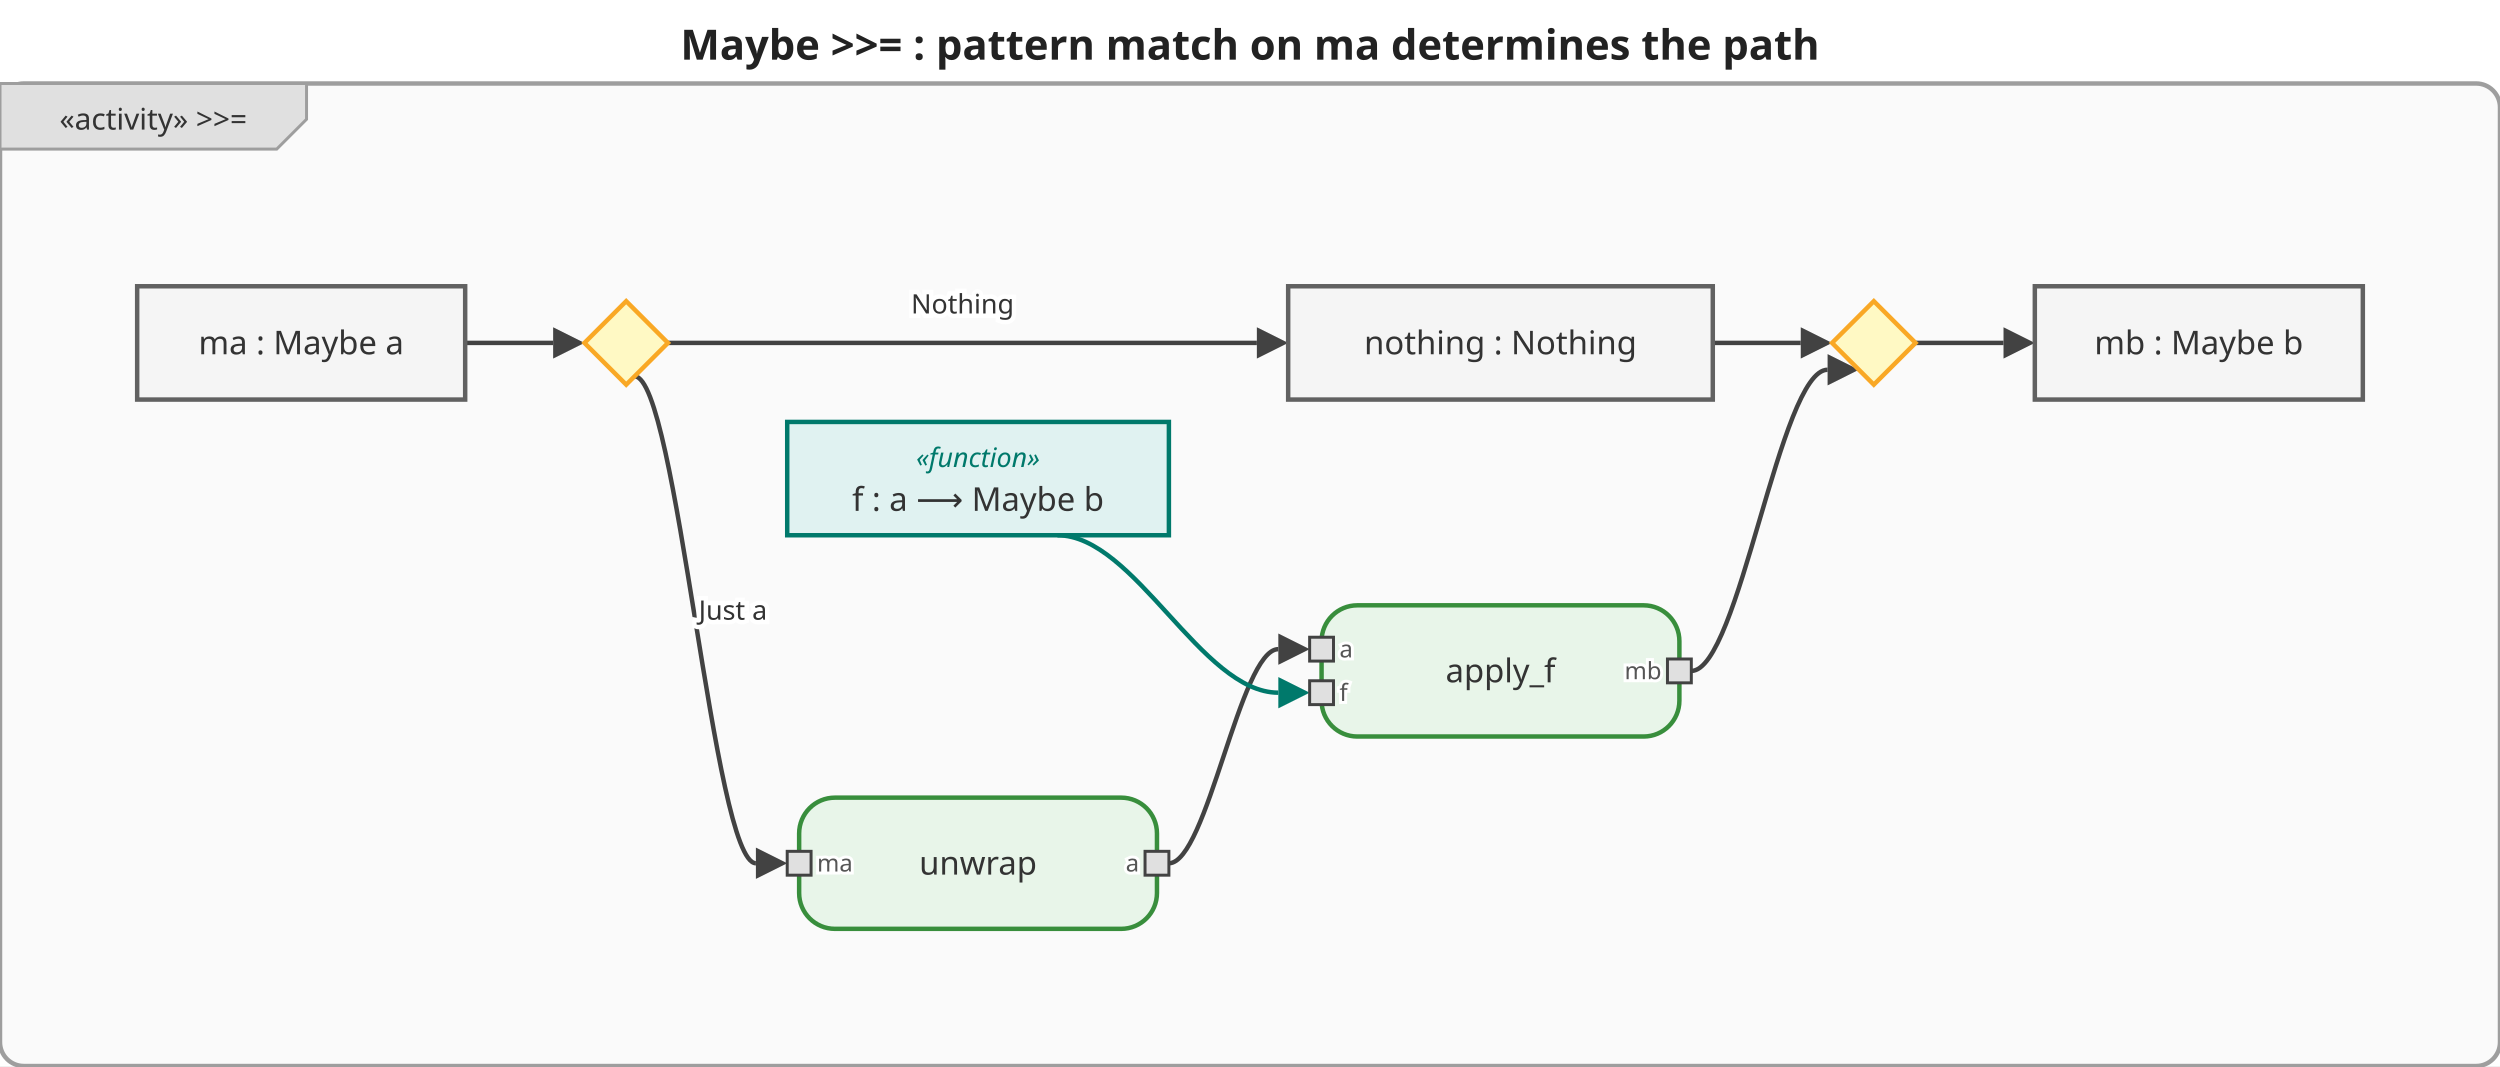
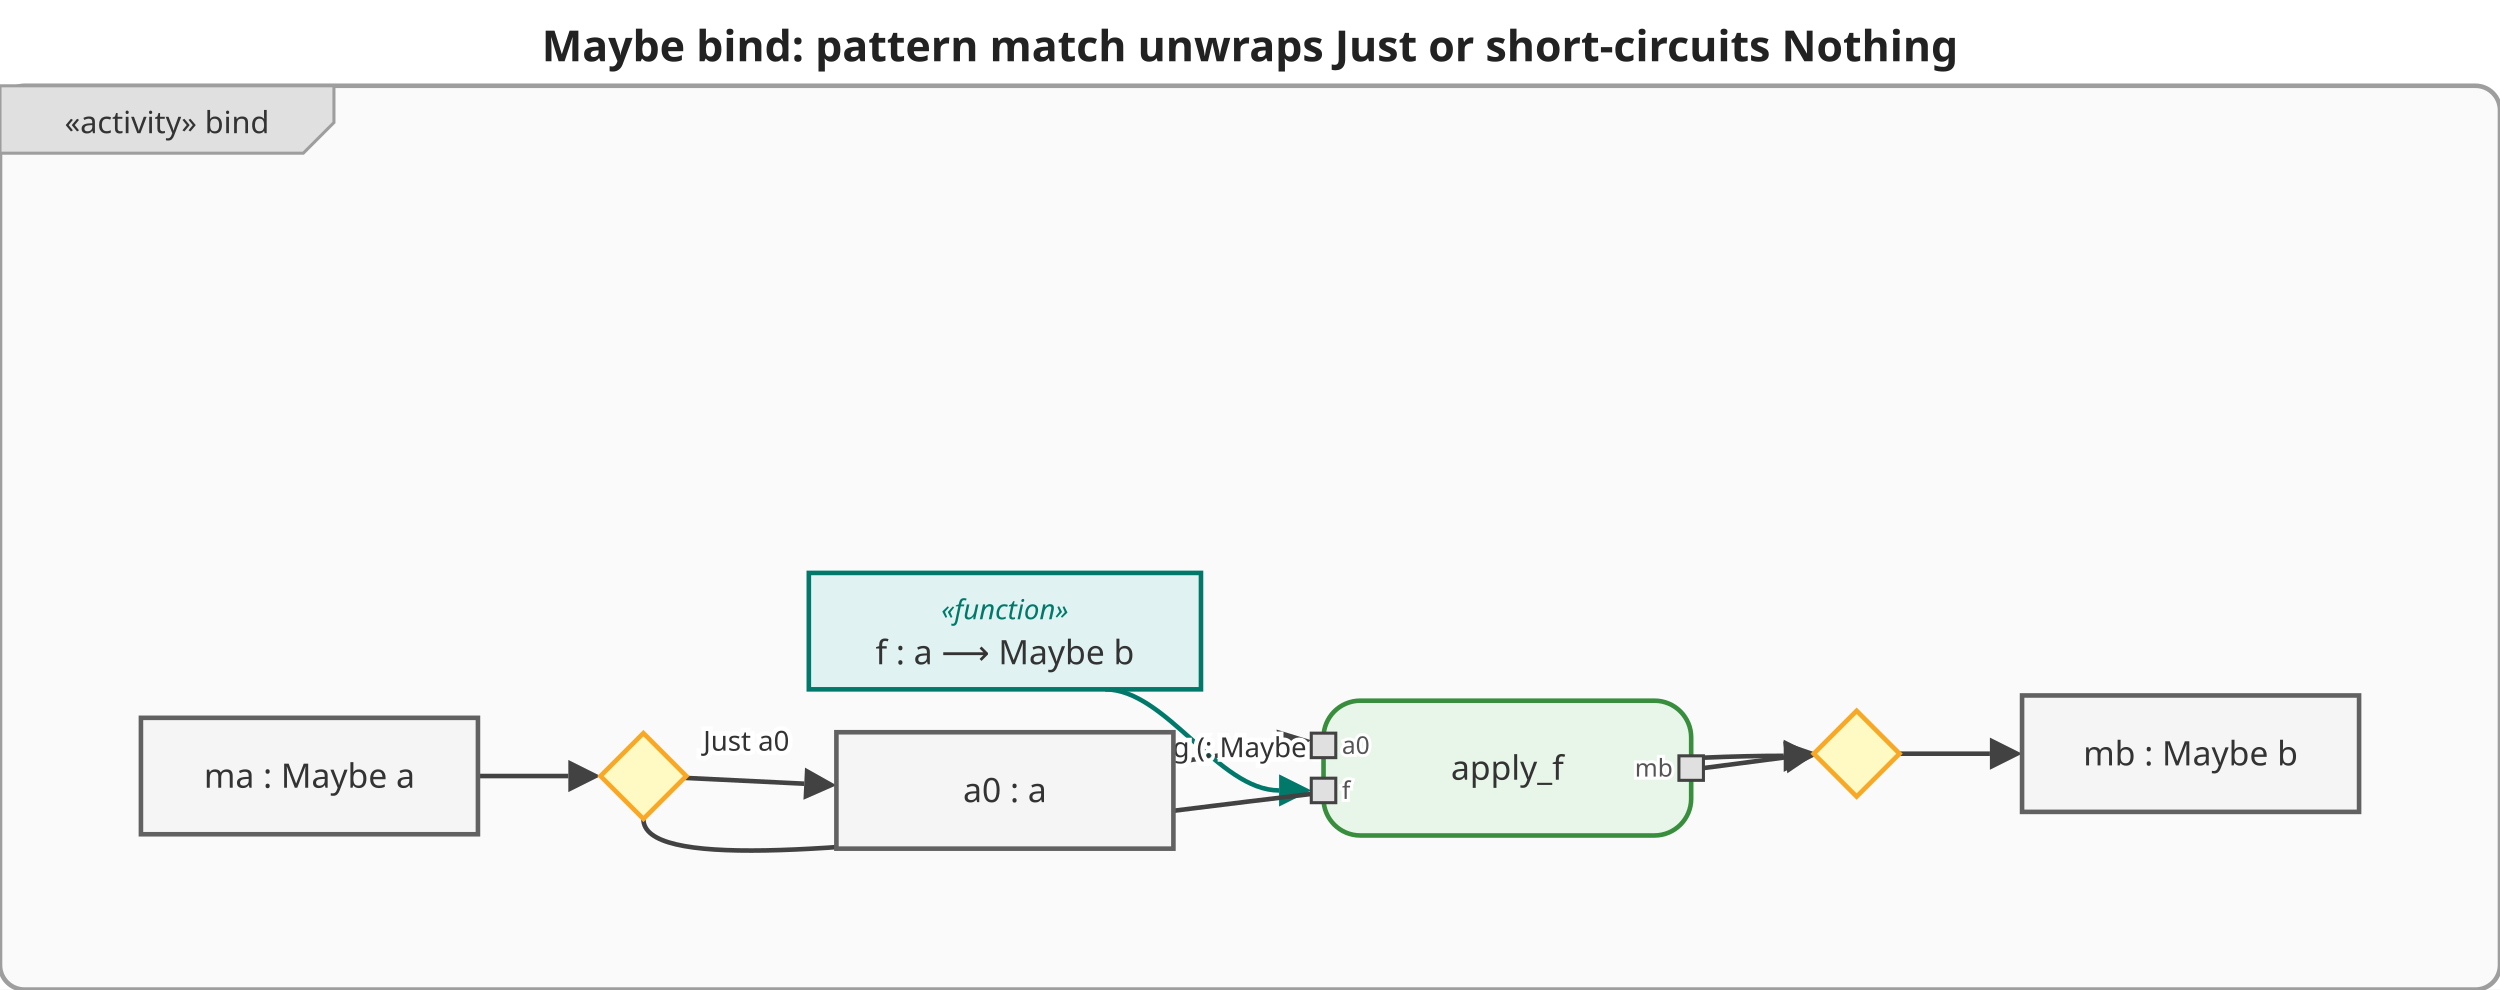
- <svg xmlns="http://www.w3.org/2000/svg" viewBox="0 0 838.4 357.5" width="838.4" height="357.5">
+ <svg xmlns="http://www.w3.org/2000/svg" viewBox="0 0 816 323" width="816" height="323">
  <defs>
    <marker id="arrowFilled" viewBox="0 0 10 10" refX="0" refY="5" markerWidth="7" markerHeight="7" orient="auto-start-reverse">
      <path d="M0,0 L10,5 L0,10 z" fill="#424242" />
    </marker>
    <marker id="arrowOpen" viewBox="0 0 10 10" refX="0" refY="5" markerWidth="7" markerHeight="7" orient="auto-start-reverse">
      <path d="M0,0 L10,5 L0,10" fill="none" stroke="#424242" stroke-width="1.5" />
    </marker>
    <marker id="arrowHof" viewBox="0 0 10 10" refX="0" refY="5" markerWidth="7" markerHeight="7" orient="auto-start-reverse">
      <path d="M0,0 L10,5 L0,10 z" fill="#00796b" />
    </marker>
  </defs>
-   <rect width="838.4" height="357.5" fill="white" />
-   <text x="419.2" y="20" text-anchor="middle" font-size="14" font-weight="bold" font-family="sans-serif" fill="#222">Maybe &gt;&gt;= : pattern match on ma determines the path</text>
+   <rect width="816" height="323" fill="white" />
+   <text x="408.0" y="20" text-anchor="middle" font-size="14" font-weight="bold" font-family="sans-serif" fill="#222">Maybe bind: pattern match unwraps Just or short-circuits Nothing</text>
  <g transform="translate(0,28)">
-     <rect x="0" y="0" width="838.4" height="329.5" rx="8" fill="#fafafa" stroke="#9e9e9e" stroke-width="1.5" />
+     <rect x="0" y="0" width="816" height="295" rx="8" fill="#fafafa" stroke="#9e9e9e" stroke-width="1.5" />
    <g class="activity-frame-tab">
-       <path d="M0,0 L102.8,0 L102.8,12 L92.8,22 L0,22 Z" fill="#e0e0e0" stroke="#9e9e9e" stroke-width="1" />
-       <text x="51.4" y="12.0" text-anchor="middle" font-size="10" font-family="sans-serif" dominant-baseline="middle" fill="#333">«activity» &gt;&gt;=</text>
+       <path d="M0,0 L109,0 L109,12 L99,22 L0,22 Z" fill="#e0e0e0" stroke="#9e9e9e" stroke-width="1" />
+       <text x="54.5" y="12.0" text-anchor="middle" font-size="10" font-family="sans-serif" dominant-baseline="middle" fill="#333">«activity» bind</text>
    </g>
    <g class="edge">
-       <path d="M156.0,87.0 C156.0,87.0 185.5,87.0 185.5,87.0" fill="none" stroke="#424242" stroke-width="1.5" marker-end="url(#arrowFilled)" />
+       <path d="M156.0,225.3 C156.0,225.3 185.5,225.3 185.5,225.3" fill="none" stroke="#424242" stroke-width="1.5" marker-end="url(#arrowFilled)" />
    </g>
    <g class="edge">
-       <path d="M212.8,98.2 C227.0,98.2 239.3,261.5 253.5,261.5" fill="none" stroke="#424242" stroke-width="1.5" marker-end="url(#arrowFilled)" />
-       <text x="245.8" y="176.7" text-anchor="middle" dominant-baseline="middle" font-size="9" font-family="sans-serif" fill="#333" stroke="white" stroke-width="3" paint-order="stroke fill">Just a</text>
+       <path d="M223.5,225.9 C223.5,225.9 262.5,227.8 262.5,227.8" fill="none" stroke="#424242" stroke-width="1.5" marker-end="url(#arrowFilled)" />
+       <text x="243.6" y="213.9" text-anchor="middle" dominant-baseline="middle" font-size="9" font-family="sans-serif" fill="#333" stroke="white" stroke-width="3" paint-order="stroke fill">Just a0</text>
    </g>
    <g class="edge">
-       <path d="M392.0,261.5 C404.8,261.5 415.9,189.7 428.7,189.7" fill="none" stroke="#424242" stroke-width="1.5" marker-end="url(#arrowFilled)" />
+       <path d="M383.0,221.0 C383.0,221.0 417.5,215.3 417.5,215.3" fill="none" stroke="#424242" stroke-width="1.5" marker-end="url(#arrowFilled)" />
    </g>
    <g class="edge hof-edge">
-       <path d="M354.6,151.5 C380.6,151.5 402.8,204.3 428.7,204.3" fill="none" stroke="#00796b" stroke-width="1.5" marker-end="url(#arrowHof)" />
+       <path d="M360.7,197.0 C380.6,197.0 397.6,230.0 417.5,230.0" fill="none" stroke="#00796b" stroke-width="1.5" marker-end="url(#arrowHof)" />
    </g>
    <g class="edge">
-       <path d="M567.2,197.0 C583.2,197.0 596.9,96.0 612.9,96.0" fill="none" stroke="#424242" stroke-width="1.5" marker-end="url(#arrowFilled)" />
+       <path d="M556.0,222.7 C556.0,222.7 582.7,219.2 582.7,219.2" fill="none" stroke="#424242" stroke-width="1.5" marker-end="url(#arrowFilled)" />
    </g>
    <g class="edge">
-       <path d="M224.0,87.0 C224.0,87.0 421.5,87.0 421.5,87.0" fill="none" stroke="#424242" stroke-width="1.5" marker-end="url(#arrowFilled)" />
-       <text x="322.8" y="74.0" text-anchor="middle" dominant-baseline="middle" font-size="9" font-family="sans-serif" fill="#333" stroke="white" stroke-width="3" paint-order="stroke fill">Nothing</text>
+       <path d="M210.0,239.3 C210.0,271.3 451.9,218.7 582.2,218.7" fill="none" stroke="#424242" stroke-width="1.5" marker-end="url(#arrowFilled)" />
+       <text x="395.4" y="216.0" text-anchor="middle" dominant-baseline="middle" font-size="9" font-family="sans-serif" fill="#333" stroke="white" stroke-width="3" paint-order="stroke fill">Nothing (: Maybe b)</text>
    </g>
    <g class="edge">
-       <path d="M574.4,87.0 C574.4,87.0 603.9,87.0 603.9,87.0" fill="none" stroke="#424242" stroke-width="1.5" marker-end="url(#arrowFilled)" />
-     </g>
-     <g class="edge">
-       <path d="M642.4,87.0 C642.4,87.0 671.9,87.0 671.9,87.0" fill="none" stroke="#424242" stroke-width="1.5" marker-end="url(#arrowFilled)" />
+       <path d="M620.0,218.0 C620.0,218.0 649.5,218.0 649.5,218.0" fill="none" stroke="#424242" stroke-width="1.5" marker-end="url(#arrowFilled)" />
    </g>
    <g class="action-node">
-       <rect x="268.0" y="239.5" width="120" height="44" rx="12" fill="#e8f5e9" stroke="#388e3c" stroke-width="1.5" />
-       <text x="328.0" y="261.5" text-anchor="middle" font-size="11" font-family="sans-serif" dominant-baseline="middle" fill="#333">unwrap</text>
-       <rect x="264.0" y="257.5" width="8" height="8" fill="#e0e0e0" stroke="#424242" stroke-width="1" />
-       <text x="274.0" y="261.5" text-anchor="start" font-size="8" font-family="sans-serif" dominant-baseline="middle" fill="#555" stroke="white" stroke-width="2" paint-order="stroke fill">ma</text>
-       <rect x="384.0" y="257.5" width="8" height="8" fill="#e0e0e0" stroke="#424242" stroke-width="1" />
-       <text x="382.0" y="261.5" text-anchor="end" font-size="8" font-family="sans-serif" dominant-baseline="middle" fill="#555" stroke="white" stroke-width="2" paint-order="stroke fill">a</text>
-     </g>
-     <g class="action-node">
-       <rect x="443.2" y="175.0" width="120" height="44" rx="12" fill="#e8f5e9" stroke="#388e3c" stroke-width="1.5" />
-       <text x="503.2" y="197.0" text-anchor="middle" font-size="11" font-family="sans-serif" dominant-baseline="middle" fill="#333">apply_f</text>
-       <rect x="439.2" y="185.7" width="8" height="8" fill="#e0e0e0" stroke="#424242" stroke-width="1" />
-       <text x="449.2" y="189.7" text-anchor="start" font-size="8" font-family="sans-serif" dominant-baseline="middle" fill="#555" stroke="white" stroke-width="2" paint-order="stroke fill">a</text>
-       <rect x="439.2" y="200.3" width="8" height="8" fill="#e0e0e0" stroke="#424242" stroke-width="1" />
-       <text x="449.2" y="204.3" text-anchor="start" font-size="8" font-family="sans-serif" dominant-baseline="middle" fill="#555" stroke="white" stroke-width="2" paint-order="stroke fill">f</text>
-       <rect x="559.2" y="193.0" width="8" height="8" fill="#e0e0e0" stroke="#424242" stroke-width="1" />
-       <text x="557.2" y="197.0" text-anchor="end" font-size="8" font-family="sans-serif" dominant-baseline="middle" fill="#555" stroke="white" stroke-width="2" paint-order="stroke fill">mb</text>
+       <rect x="432.0" y="200.7" width="120" height="44" rx="12" fill="#e8f5e9" stroke="#388e3c" stroke-width="1.5" />
+       <text x="492.0" y="222.7" text-anchor="middle" font-size="11" font-family="sans-serif" dominant-baseline="middle" fill="#333">apply_f</text>
+       <rect x="428.0" y="211.3" width="8" height="8" fill="#e0e0e0" stroke="#424242" stroke-width="1" />
+       <text x="438.0" y="215.3" text-anchor="start" font-size="8" font-family="sans-serif" dominant-baseline="middle" fill="#555" stroke="white" stroke-width="2" paint-order="stroke fill">a0</text>
+       <rect x="428.0" y="226.0" width="8" height="8" fill="#e0e0e0" stroke="#424242" stroke-width="1" />
+       <text x="438.0" y="230.0" text-anchor="start" font-size="8" font-family="sans-serif" dominant-baseline="middle" fill="#555" stroke="white" stroke-width="2" paint-order="stroke fill">f</text>
+       <rect x="548.0" y="218.7" width="8" height="8" fill="#e0e0e0" stroke="#424242" stroke-width="1" />
+       <text x="546.0" y="222.7" text-anchor="end" font-size="8" font-family="sans-serif" dominant-baseline="middle" fill="#555" stroke="white" stroke-width="2" paint-order="stroke fill">mb</text>
    </g>
    <g class="object-node">
-       <rect x="46.0" y="68.0" width="110" height="38" fill="#f5f5f5" stroke="#616161" stroke-width="1.5" />
-       <text x="101.0" y="87.0" text-anchor="middle" font-size="11" font-family="sans-serif" dominant-baseline="middle" fill="#333">ma : Maybe a</text>
+       <rect x="46.0" y="206.3" width="110" height="38" fill="#f5f5f5" stroke="#616161" stroke-width="1.5" />
+       <text x="101.0" y="225.3" text-anchor="middle" font-size="11" font-family="sans-serif" dominant-baseline="middle" fill="#333">ma : Maybe a</text>
    </g>
    <g class="object-node hof">
-       <rect x="264.0" y="113.5" width="128" height="38" fill="#e0f2f1" stroke="#00796b" stroke-width="1.5" />
-       <text x="328.0" y="125.5" text-anchor="middle" font-size="9" font-style="italic" font-family="sans-serif" dominant-baseline="middle" fill="#00796b">«function»</text>
-       <text x="328.0" y="139.5" text-anchor="middle" font-size="11" font-family="sans-serif" dominant-baseline="middle" fill="#333">f : a ⟶ Maybe b</text>
+       <rect x="264.0" y="159.0" width="128" height="38" fill="#e0f2f1" stroke="#00796b" stroke-width="1.5" />
+       <text x="328.0" y="171.0" text-anchor="middle" font-size="9" font-style="italic" font-family="sans-serif" dominant-baseline="middle" fill="#00796b">«function»</text>
+       <text x="328.0" y="185.0" text-anchor="middle" font-size="11" font-family="sans-serif" dominant-baseline="middle" fill="#333">f : a ⟶ Maybe b</text>
    </g>
    <g class="object-node">
-       <rect x="432.0" y="68.0" width="142.4" height="38" fill="#f5f5f5" stroke="#616161" stroke-width="1.5" />
-       <text x="503.2" y="87.0" text-anchor="middle" font-size="11" font-family="sans-serif" dominant-baseline="middle" fill="#333">nothing : Nothing</text>
+       <rect x="273.0" y="211.0" width="110" height="38" fill="#f5f5f5" stroke="#616161" stroke-width="1.5" />
+       <text x="328.0" y="230.0" text-anchor="middle" font-size="11" font-family="sans-serif" dominant-baseline="middle" fill="#333">a0 : a</text>
    </g>
    <g class="object-node">
-       <rect x="682.4" y="68.0" width="110" height="38" fill="#f5f5f5" stroke="#616161" stroke-width="1.5" />
-       <text x="737.4" y="87.0" text-anchor="middle" font-size="11" font-family="sans-serif" dominant-baseline="middle" fill="#333">mb : Maybe b</text>
+       <rect x="660.0" y="199.0" width="110" height="38" fill="#f5f5f5" stroke="#616161" stroke-width="1.5" />
+       <text x="715.0" y="218.0" text-anchor="middle" font-size="11" font-family="sans-serif" dominant-baseline="middle" fill="#333">mb : Maybe b</text>
    </g>
    <g class="decision-node">
-       <polygon points="210.0,73.0 224.0,87.0 210.0,101.0 196.0,87.0" fill="#fff9c4" stroke="#f9a825" stroke-width="1.5" />
+       <polygon points="210.0,211.3 224.0,225.3 210.0,239.3 196.0,225.3" fill="#fff9c4" stroke="#f9a825" stroke-width="1.5" />
    </g>
    <g class="merge-node">
-       <polygon points="628.4,73.0 642.4,87.0 628.4,101.0 614.4,87.0" fill="#fff9c4" stroke="#f9a825" stroke-width="1.5" />
+       <polygon points="606.0,204.0 620.0,218.0 606.0,232.0 592.0,218.0" fill="#fff9c4" stroke="#f9a825" stroke-width="1.5" />
    </g>
  </g>
</svg>
